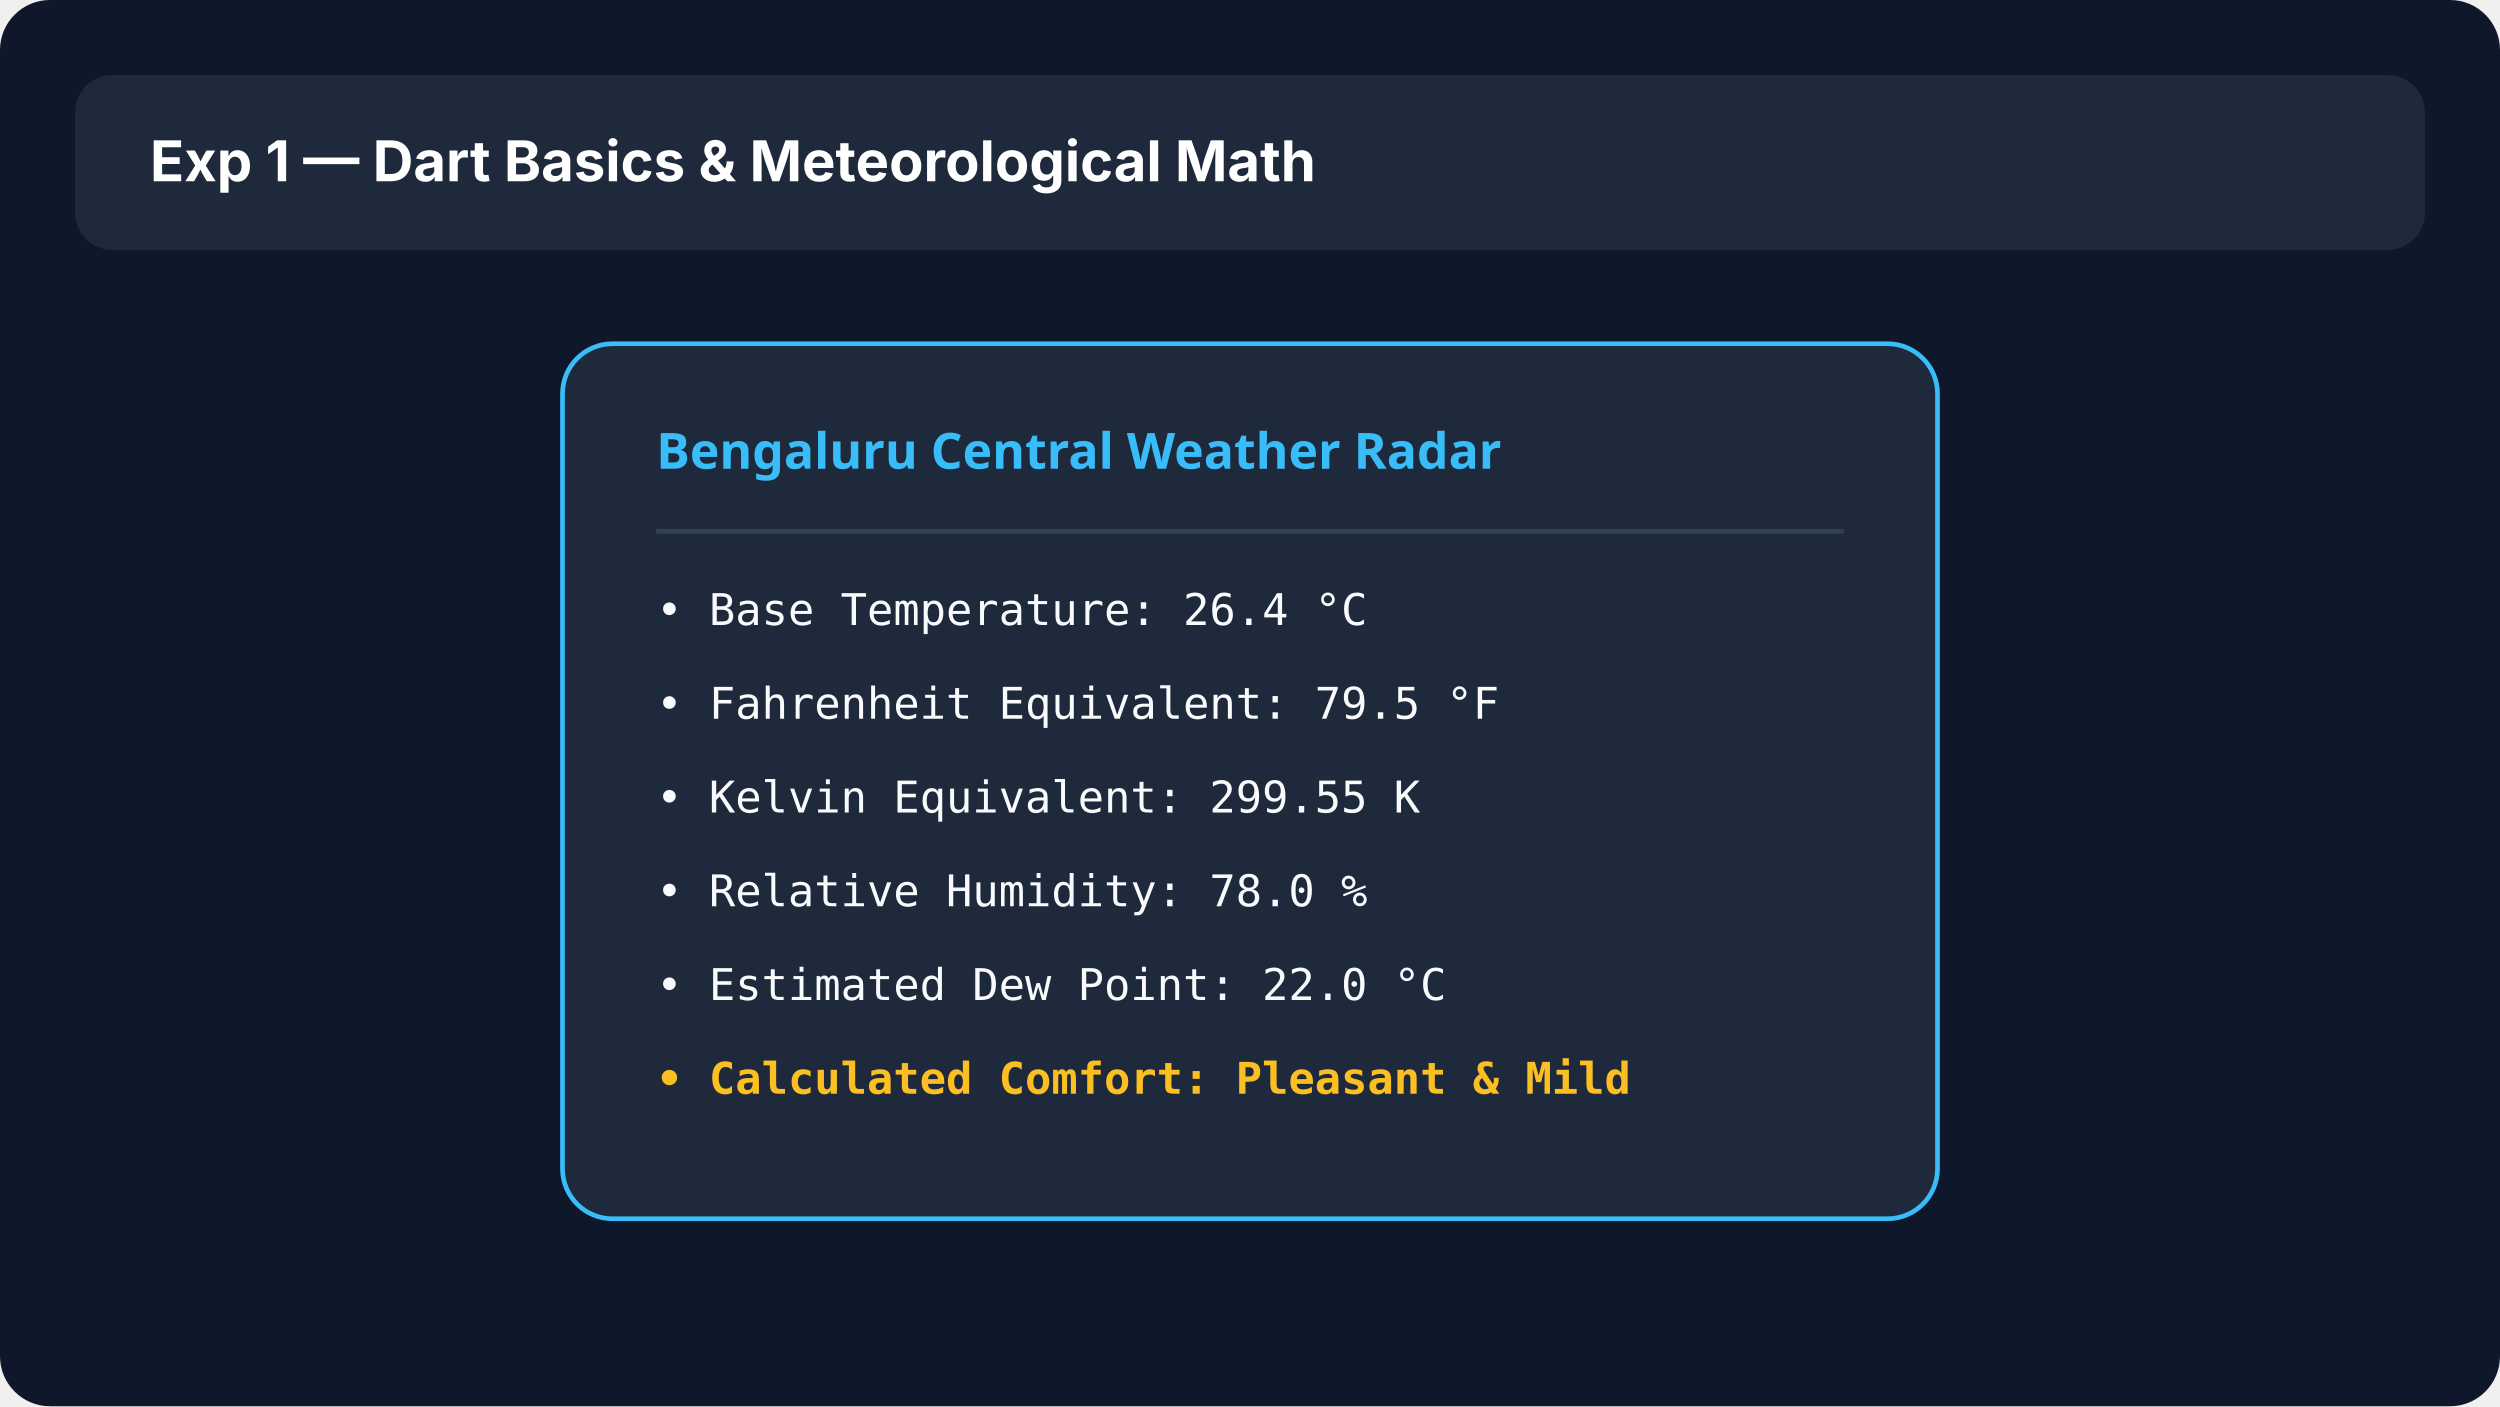
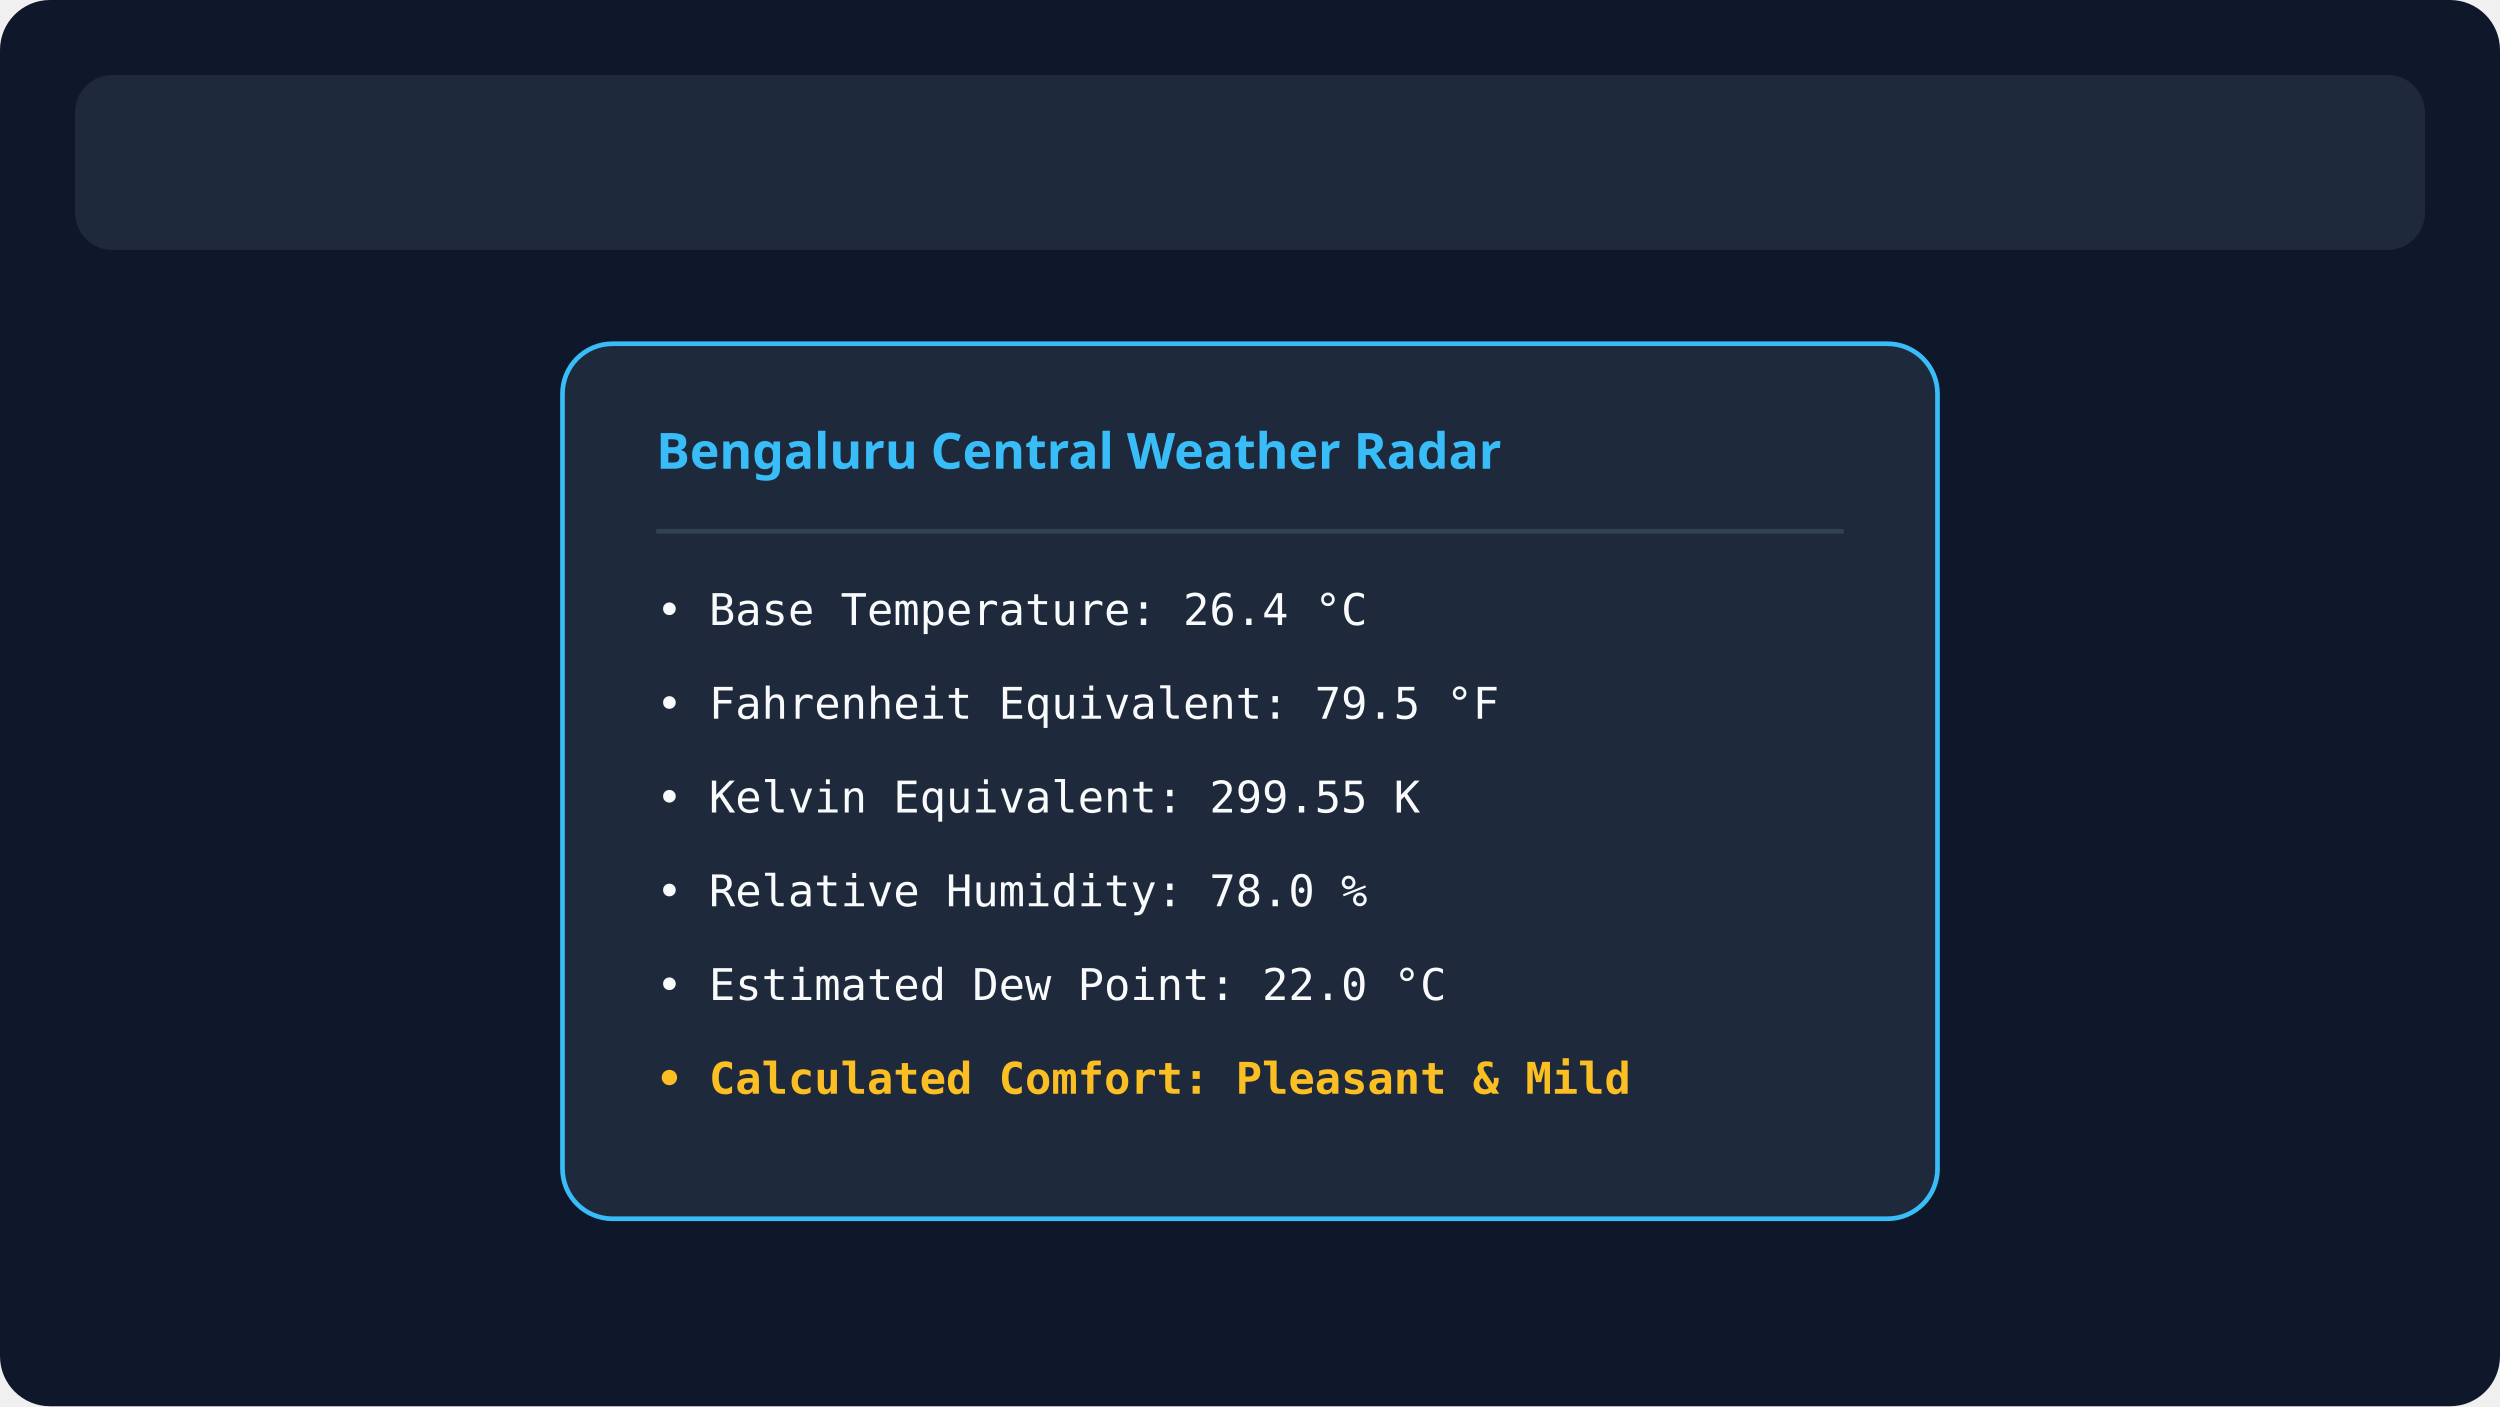
<svg xmlns="http://www.w3.org/2000/svg" viewBox="0 0 800 450" width="100%" height="100%">
  <rect width="800" height="450" fill="#0F172A" rx="16" />
  <rect x="24" y="24" width="752" height="56" fill="#1E293B" rx="12" />
-   <text x="48" y="58" fill="#FFFFFF" font-family="system-ui, -apple-system, sans-serif" font-size="18" font-weight="bold">Exp 1 — Dart Basics &amp; Meteorological Math</text>
  <rect x="180" y="110" width="440" height="280" fill="#1E293B" rx="16" stroke="#38BDF8" stroke-width="1.5" />
  <text x="210" y="150" fill="#38BDF8" font-family="system-ui, sans-serif" font-size="16" font-weight="bold">Bengaluru Central Weather Radar</text>
  <line x1="210" y1="170" x2="590" y2="170" stroke="#334155" stroke-width="1.5" />
  <text x="210" y="200" fill="#F8FAFC" font-family="monospace" font-size="14">• Base Temperature: 26.4 °C</text>
  <text x="210" y="230" fill="#F8FAFC" font-family="monospace" font-size="14">• Fahrenheit Equivalent: 79.5 °F</text>
  <text x="210" y="260" fill="#F8FAFC" font-family="monospace" font-size="14">• Kelvin Equivalent: 299.55 K</text>
  <text x="210" y="290" fill="#F8FAFC" font-family="monospace" font-size="14">• Relative Humidity: 78.0 %</text>
  <text x="210" y="320" fill="#F8FAFC" font-family="monospace" font-size="14">• Estimated Dew Point: 22.0 °C</text>
  <text x="210" y="350" fill="#FBBF24" font-family="monospace" font-size="14" font-weight="bold">• Calculated Comfort: Pleasant &amp; Mild</text>
</svg>
